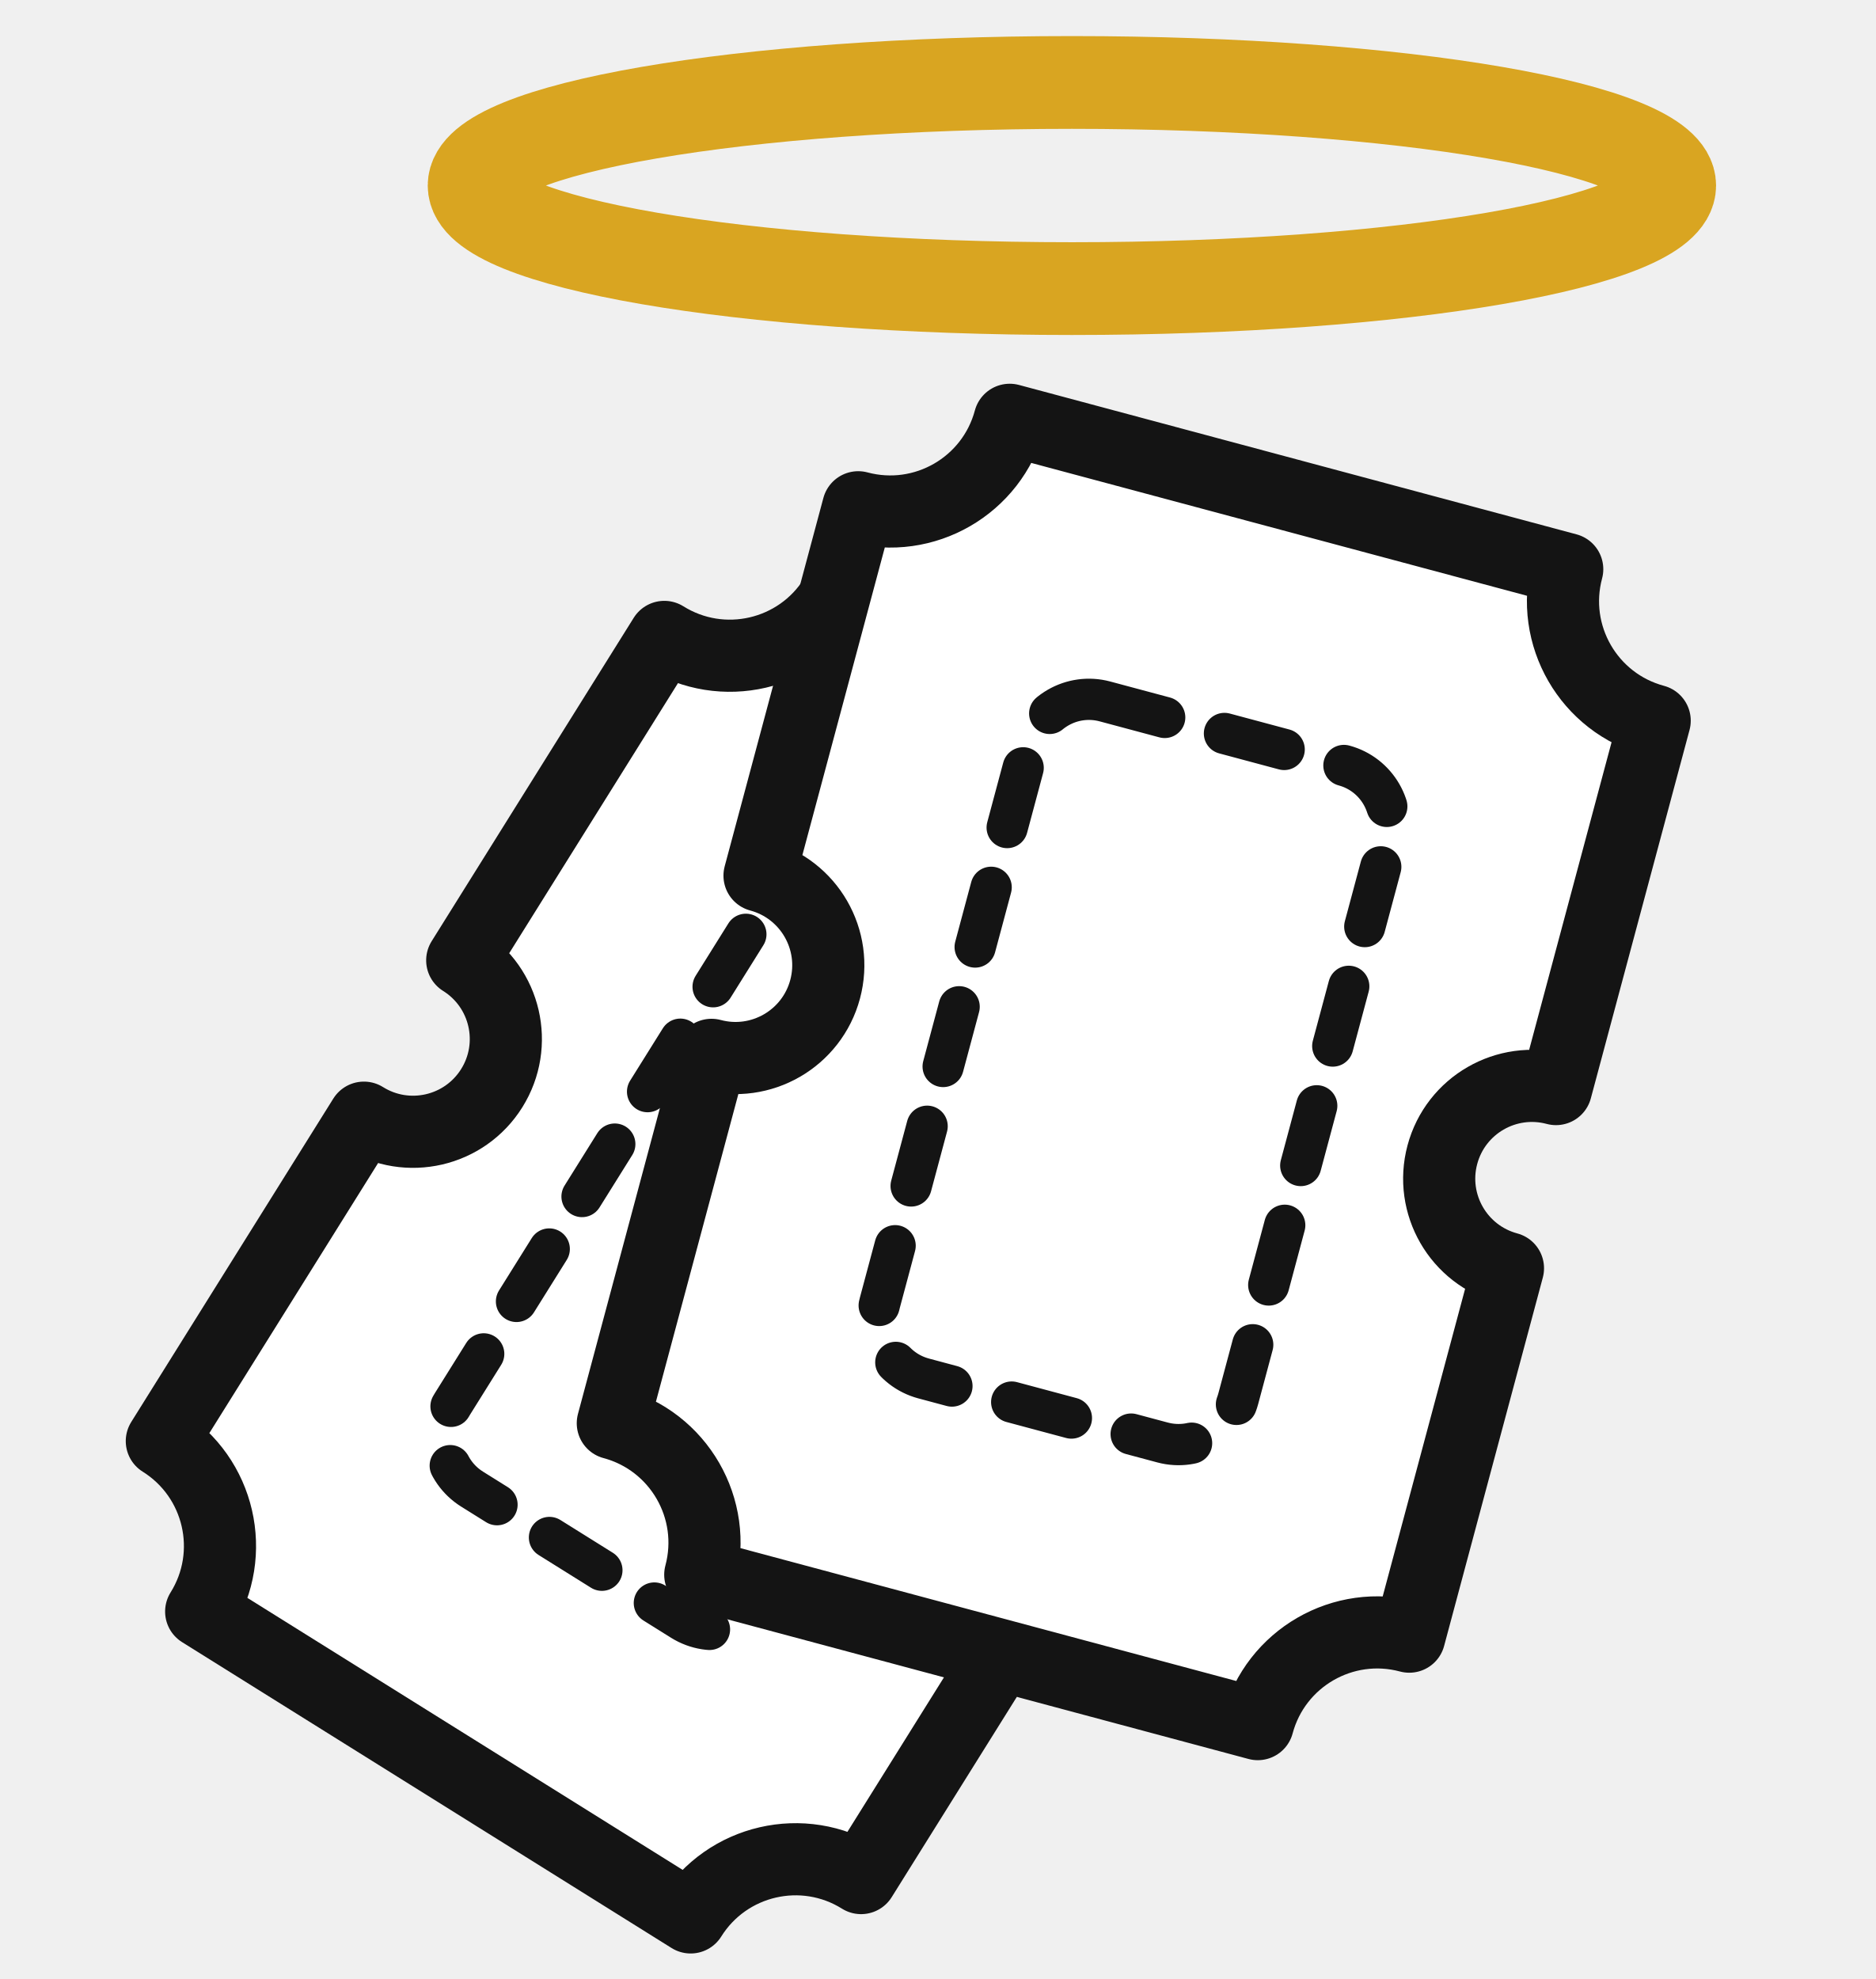
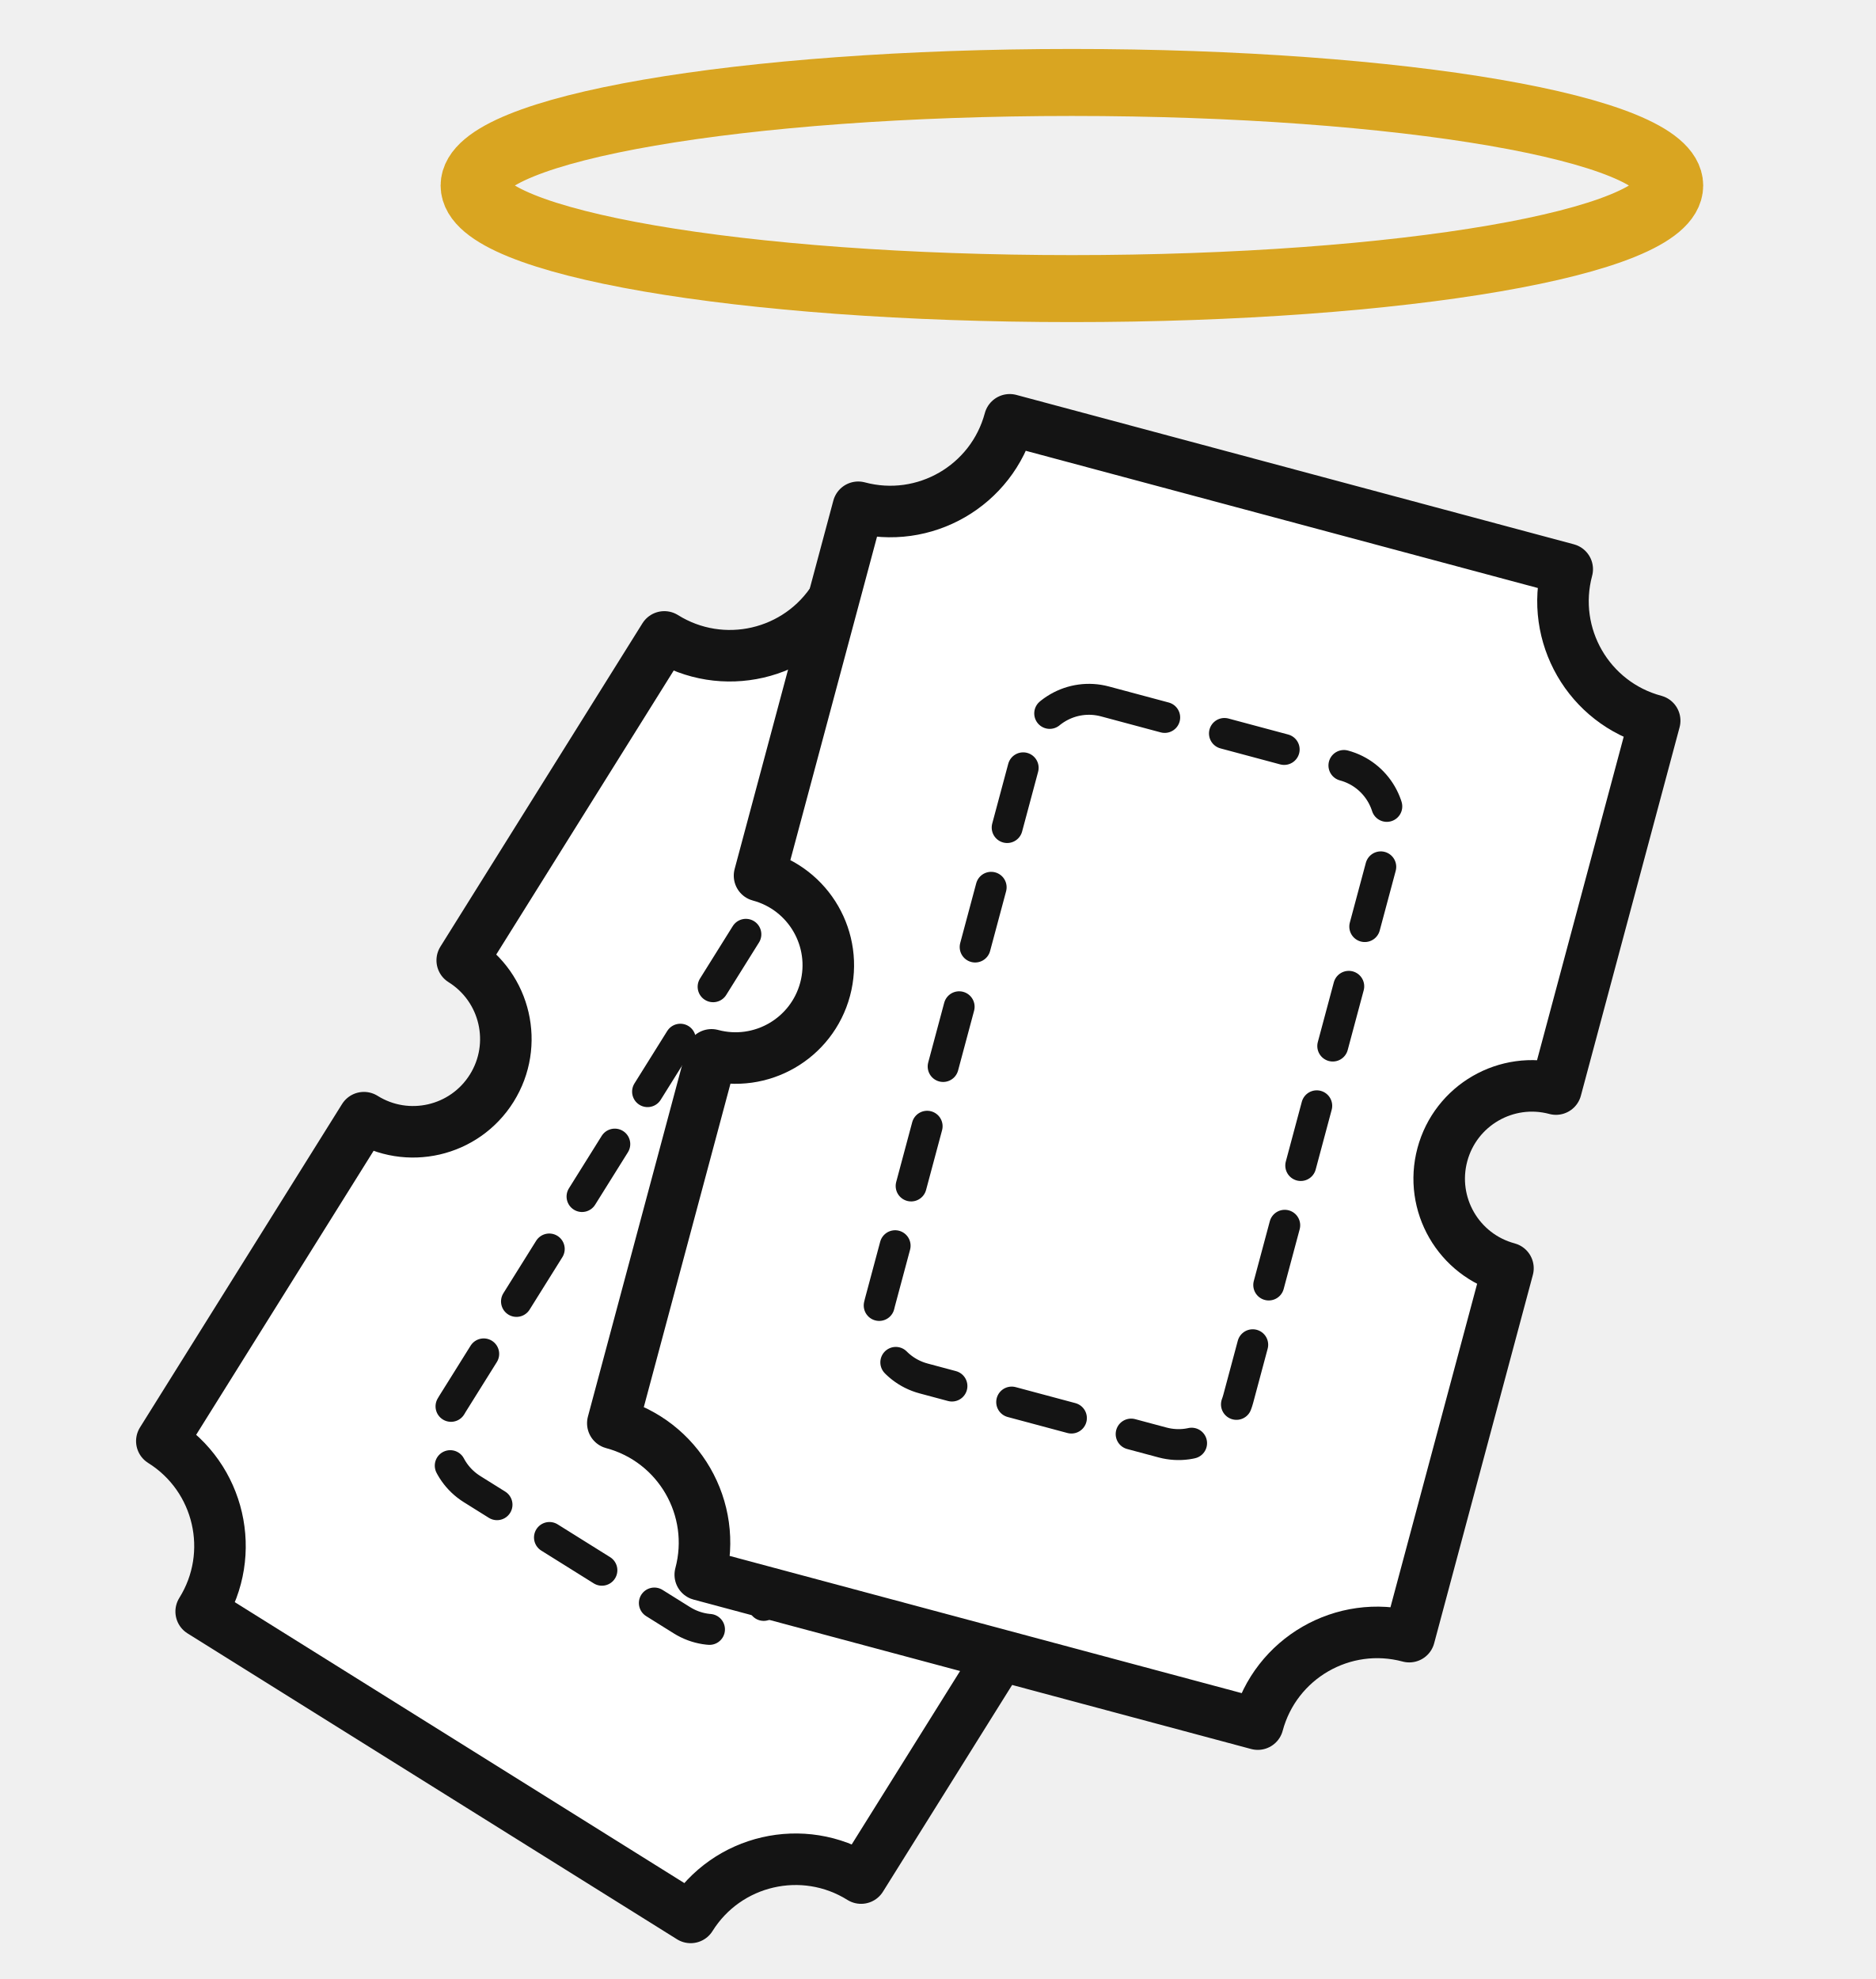
<svg xmlns="http://www.w3.org/2000/svg" viewBox="16 16 182 192" width="182" height="192">
  <defs>
    <g id="ct-tkt">
-       <path d="M -28 -58 L 28 -58 A 12 12 0 0 0 40 -46 L 40 -9 A 9 9 0 0 0 40 9 L 40 46 A 12 12 0 0 0 28 58 L -28 58 A 12 12 0 0 0 -40 46 L -40 9 A 9 9 0 0 0 -40 -9 L -40 -46 A 12 12 0 0 0 -28 -58 Z" fill="#ffffff" stroke="#141414" stroke-width="7" stroke-linejoin="round" />
-       <rect x="-18" y="-34" width="36" height="68" rx="6" fill="none" stroke="#141414" stroke-width="4" stroke-dasharray="6 6" stroke-linecap="round" />
+       <path d="M -28 -58 L 28 -58 A 12 12 0 0 0 40 -46 L 40 -9 A 9 9 0 0 0 40 9 L 40 46 A 12 12 0 0 0 28 58 L -28 58 A 12 12 0 0 0 -40 46 L -40 9 A 9 9 0 0 0 -40 -9 L -40 -46 A 12 12 0 0 0 -28 -58 Z" fill="#ffffff" stroke="#141414" stroke-width="5" stroke-linejoin="round" />
+       <rect x="-18" y="-34" width="36" height="68" rx="6" fill="none" stroke="#141414" stroke-width="3" stroke-dasharray="6 6" stroke-linecap="round" />
    </g>
  </defs>
-   <ellipse cx="120" cy="34" rx="58" ry="10" fill="none" stroke="#D9A521" stroke-width="9" />
+   <ellipse cx="120" cy="34" rx="58" ry="10" fill="none" stroke="#D9A521" stroke-width="6.5" />
  <use href="#ct-tkt" transform="translate(90,138) rotate(32)" />
  <use href="#ct-tkt" transform="translate(126,120) rotate(15)" />
</svg>
